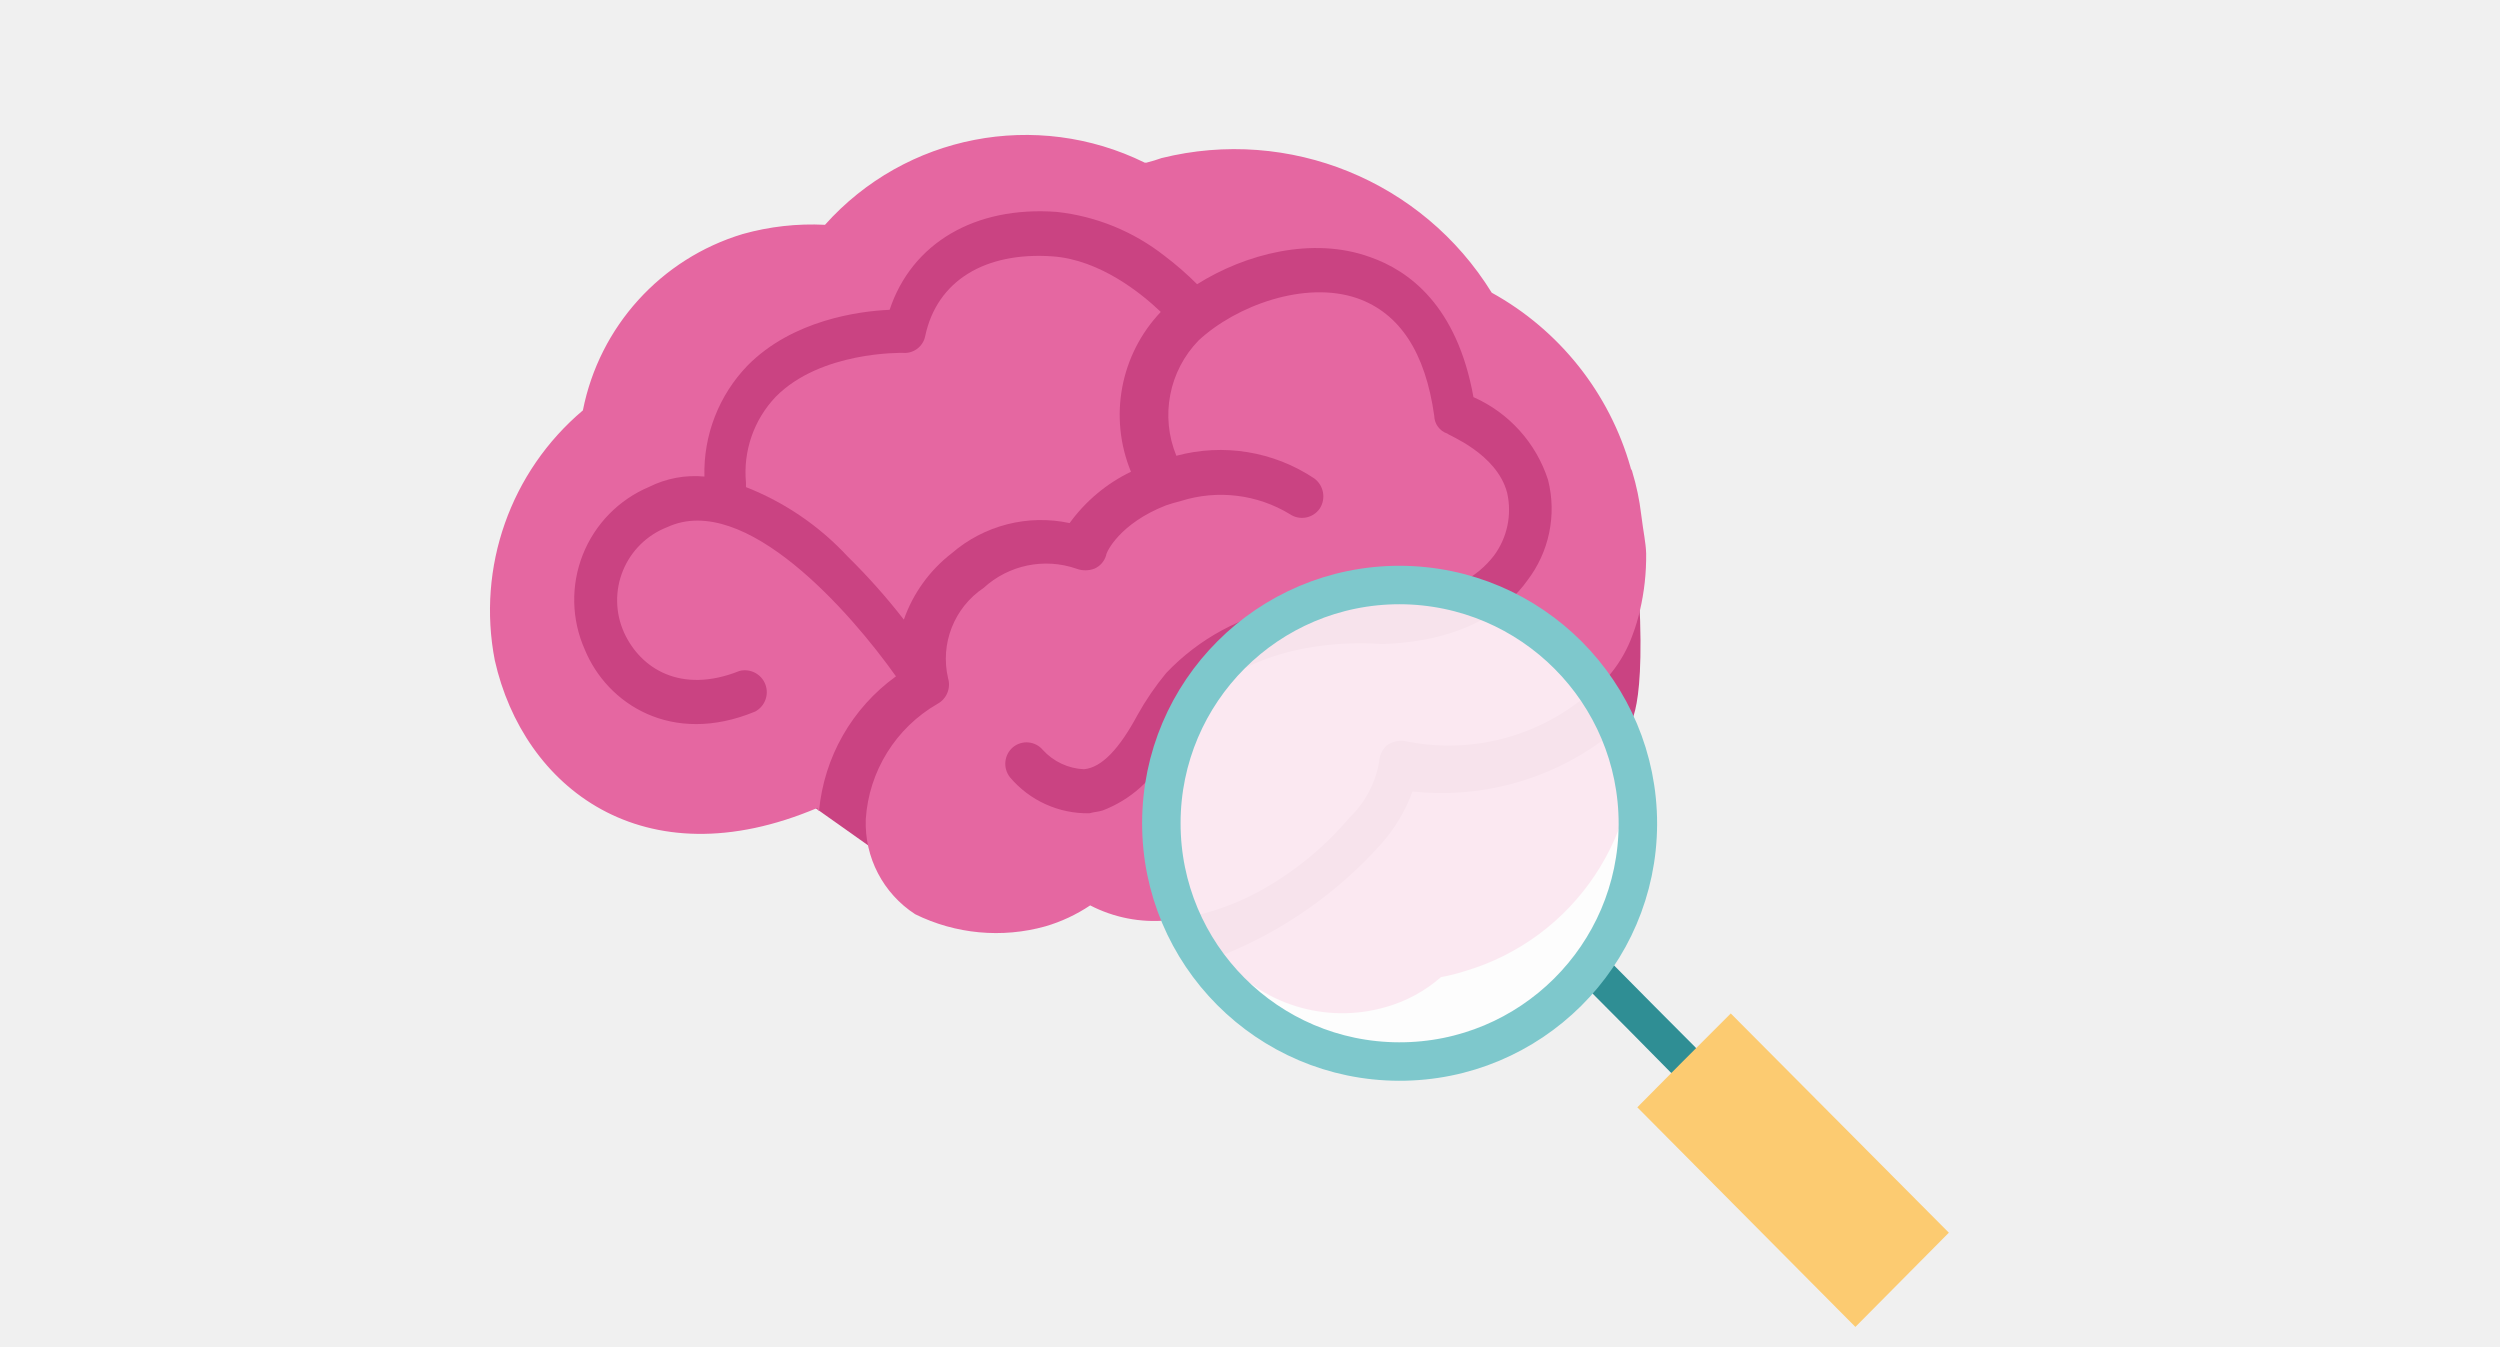
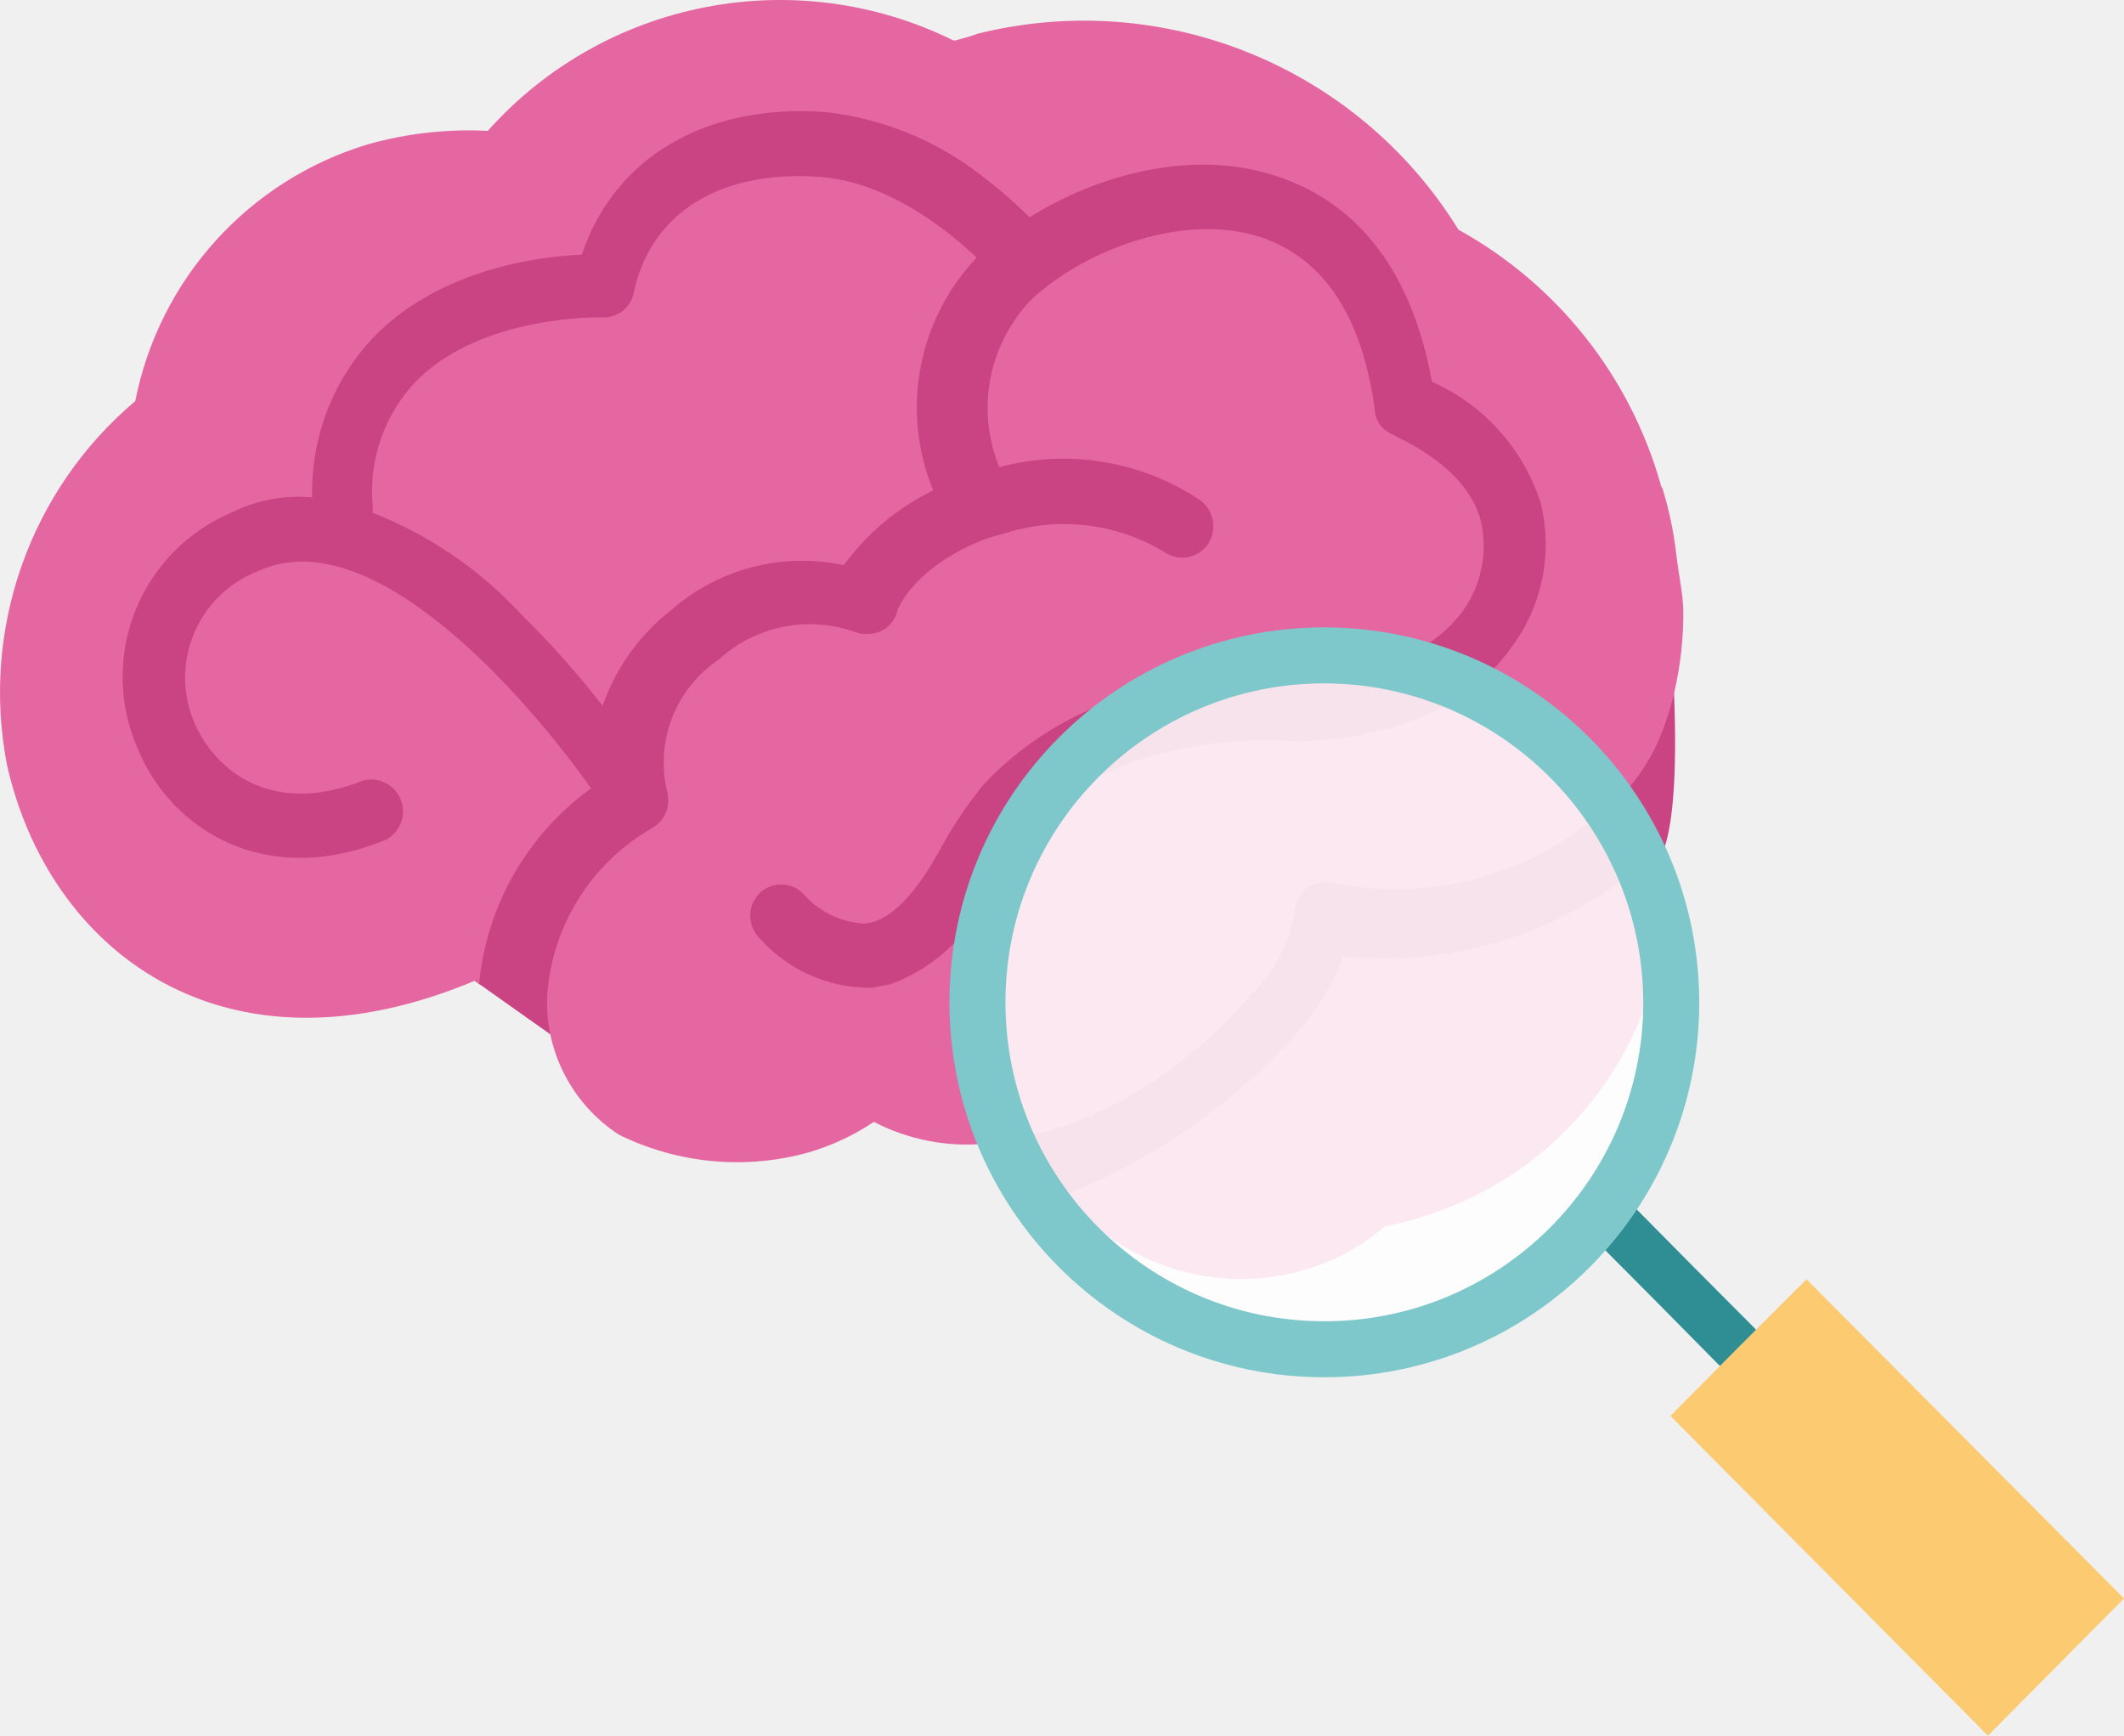
- <svg xmlns="http://www.w3.org/2000/svg" id="Layer_1" data-name="Layer 1" viewBox="0 0 130 70">
-   <path d="M40.82,40.9l4.89,3.46,14.67,1.8,3.19,3.52h8.16l8.07-6,4.77-5.84s1-.2.67-6.71-7-12.45-7-12.45l-7.16-7.77L57.94,9.72,47.53,10.89l-12,7.77-7,10.65v7.28l5.22,5,7.92-2.9Z" fill="#ca4382" />
-   <path d="M83.24,38.57a14.15,14.15,0,0,1-9.79,2.59,8.44,8.44,0,0,1-1.64,2.74,22.14,22.14,0,0,1-8.31,5.8,8.13,8.13,0,0,0,8.55,2.67,7.38,7.38,0,0,0,2.88-1.56,9.37,9.37,0,0,0,1.24-.31,12.32,12.32,0,0,0,8.76-13.14A8,8,0,0,1,83.24,38.57Z" fill="#e567a1" />
-   <path d="M85.34,26.74a12.69,12.69,0,0,0-.46-2.2c0-.08-.09-.15-.09-.23a15.09,15.09,0,0,0-7.22-9.09,15.72,15.72,0,0,0-17.17-7c-.24.09-.46.15-.79.24h-.08A14,14,0,0,0,42.9,11.69a13.32,13.32,0,0,0-4.28.48,12,12,0,0,0-8.31,9.17,13.61,13.61,0,0,0-4.58,13c1.48,6.58,7.7,11.52,16.78,7.67,0,.09,0,.09.08.16a9.74,9.74,0,0,1,4-7c-2.33-3.29-7.85-9.63-11.89-7.76a4.08,4.08,0,0,0-2.25,5.48c.85,1.87,2.95,3.22,6,2A1.14,1.14,0,0,1,39.27,37c-4.34,1.8-7.7-.4-8.86-3.22a6.37,6.37,0,0,1,3.34-8.46,5.32,5.32,0,0,1,2.88-.54A8,8,0,0,1,38.88,19c2.33-2.35,5.76-2.82,7.38-2.89,1.15-3.46,4.43-5.41,8.7-5.09a11,11,0,0,1,5.59,2.28,16.16,16.16,0,0,1,1.7,1.48c2.49-1.57,6-2.5,9-1.41,2,.7,4.51,2.5,5.37,7.28a7.09,7.09,0,0,1,3.88,4.31,6.13,6.13,0,0,1-1.09,5.24c-1,1.41-3.19,3.13-7.46,3.29h-.16c-.08,0-7.85-.79-10.64,4.78-.16.31-.31.63-.46.87a6.28,6.28,0,0,1-3.34,3c-.24.08-.46.08-.7.15a5.27,5.27,0,0,1-4.13-1.87,1.13,1.13,0,0,1,.16-1.57,1.11,1.11,0,0,1,1.55.15A3.08,3.08,0,0,0,56.36,40c.94-.08,1.86-1.09,2.79-2.82A14.43,14.43,0,0,1,60.64,35,11.64,11.64,0,0,1,67,31.56a14.94,14.94,0,0,1,5-.31c3.34-.15,4.89-1.33,5.68-2.35a4,4,0,0,0,.69-3.28c-.54-2.05-3.1-3-3.1-3.07a1,1,0,0,1-.69-.93c-.46-3.29-1.79-5.33-4-6.11-2.73-.94-6.31.39-8.25,2.19a5.57,5.57,0,0,0-1.16,6,8.8,8.8,0,0,1,7.16,1.17,1.16,1.16,0,0,1,.3,1.57,1.12,1.12,0,0,1-1.55.3,6.91,6.91,0,0,0-5.67-.69c-.31.08-.55.15-.78.23-2.41.94-3.11,2.44-3.11,2.59a1.08,1.08,0,0,1-.61.7,1.32,1.32,0,0,1-.94,0,4.81,4.81,0,0,0-4.82,1,4.44,4.44,0,0,0-1.85,4.7,1.14,1.14,0,0,1-.55,1.33,7.48,7.48,0,0,0-3.73,6,5.64,5.64,0,0,0,2.57,4.94,9.53,9.53,0,0,0,6.77.63,8.44,8.44,0,0,0,2.33-1.09,7.24,7.24,0,0,0,4,.78,13,13,0,0,0,4.73-1.48,16.55,16.55,0,0,0,4.74-3.85,5.28,5.28,0,0,0,1.55-2.89,1.27,1.27,0,0,1,.39-.87,1.29,1.29,0,0,1,.94-.24,11.16,11.16,0,0,0,9-2A6.84,6.84,0,0,0,84.9,33a9.42,9.42,0,0,0,.37-1.23,12.35,12.35,0,0,0,.33-3C85.58,28.19,85.46,27.71,85.34,26.74Z" fill="#e567a1" />
-   <path d="M54.72,13.33c-3.49-.24-6,1.26-6.61,4.15a1.09,1.09,0,0,1-1.16.87c-.08,0-4.27-.09-6.61,2.28a5.7,5.7,0,0,0-1.55,4.46v.24a14.36,14.36,0,0,1,5.29,3.61A32.75,32.75,0,0,1,47,32.22a7.49,7.49,0,0,1,2.49-3.45,7.1,7.1,0,0,1,6.13-1.57,8.51,8.51,0,0,1,3.19-2.67,7.77,7.77,0,0,1,1.55-8.31C59.39,15.29,57.21,13.5,54.72,13.33Z" fill="#e567a1" />
-   <path d="M82.6,51.45c1.43,1.43,2.84,2.86,4.27,4.31a.92.92,0,0,0,1.3-1.29c-1.43-1.43-2.85-2.86-4.28-4.31C83.06,49.31,81.76,50.62,82.6,51.45Z" fill="#2f8e94" />
-   <path d="M101.34,64.1,96.48,69,85.14,57.58l2.38-2.4L90,52.7Z" fill="#fccb71" />
-   <path d="M85.07,43a12.11,12.11,0,0,1-22.9,5.5,11.76,11.76,0,0,1-1-2.67A12.27,12.27,0,0,1,60.86,43a12.09,12.09,0,0,1,2.83-7.77A12.06,12.06,0,0,1,73,30.89a11.94,11.94,0,0,1,5.5,1.33A12.11,12.11,0,0,1,85,41.68C85,42.13,85.07,42.57,85.07,43Z" fill="#fff" opacity="0.85" style="isolation:isolate" />
-   <path d="M85.17,42.86A12.39,12.39,0,1,1,72.78,30.42,12.42,12.42,0,0,1,85.17,42.86Z" fill="none" stroke="#7ec8cc" stroke-miterlimit="10" stroke-width="2" />
+ <svg xmlns="http://www.w3.org/2000/svg" id="Layer_1" data-name="Layer 1" viewBox="0 0 75.861 61.983" version="1.1">
+   <defs id="defs30" />
+   <path d="m 15.341,33.883 4.89,3.46 14.67,1.8 3.19,3.52 h 8.16 l 8.07,-6 4.77,-5.84 c 0,0 1,-0.2 0.67,-6.71 -0.33,-6.51 -7,-12.45 -7,-12.45 l -7.16,-7.77 -13.14,-1.19 -10.41,1.17 -12,7.77 -7,10.65 v 7.28 l 5.22,5 7.92,-2.9 z" fill="#ca4382" id="path11" />
+   <path d="m 57.761,31.553 a 14.15,14.15 0 0 1 -9.79,2.59 8.44,8.44 0 0 1 -1.64,2.74 22.14,22.14 0 0 1 -8.31,5.8 8.13,8.13 0 0 0 8.55,2.67 7.38,7.38 0 0 0 2.88,-1.56 9.37,9.37 0 0 0 1.24,-0.31 12.32,12.32 0 0 0 8.76,-13.14 8,8 0 0 1 -1.69,1.21 z" fill="#e567a1" id="path13" />
+   <path d="m 59.861,19.723 a 12.69,12.69 0 0 0 -0.46,-2.2 c 0,-0.08 -0.09,-0.15 -0.09,-0.23 a 15.09,15.09 0 0 0 -7.22,-9.09 15.72,15.72 0 0 0 -17.17,-7 c -0.24,0.09 -0.46,0.15 -0.79,0.24 h -0.08 a 14,14 0 0 0 -16.63,3.23 13.32,13.32 0 0 0 -4.28,0.48 12,12 0 0 0 -8.31,9.17 13.61,13.61 0 0 0 -4.58,13 c 1.48,6.58 7.7,11.52 16.78,7.67 0,0.09 0,0.09 0.08,0.16 a 9.74,9.74 0 0 1 4,-7 c -2.33,-3.29 -7.85,-9.63 -11.89,-7.76 a 4.08,4.08 0 0 0 -2.25,5.48 c 0.85,1.87 2.95,3.22 6,2 a 1.14,1.14 0 0 1 0.82,2.11 c -4.34,1.8 -7.7,-0.4 -8.86,-3.22 a 6.37,6.37 0 0 1 3.34,-8.46 5.32,5.32 0 0 1 2.88,-0.54 8,8 0 0 1 2.25,-5.78 c 2.33,-2.35 5.76,-2.82 7.38,-2.89 1.15,-3.46 4.43,-5.41 8.7,-5.09 a 11,11 0 0 1 5.59,2.28 16.16,16.16 0 0 1 1.7,1.48 c 2.49,-1.57 6,-2.5 9,-1.41 2,0.7 4.51,2.5 5.37,7.28 a 7.09,7.09 0 0 1 3.88,4.31 6.13,6.13 0 0 1 -1.09,5.24 c -1,1.41 -3.19,3.13 -7.46,3.29 h -0.16 c -0.08,0 -7.85,-0.79 -10.64,4.78 -0.16,0.31 -0.31,0.63 -0.46,0.87 a 6.28,6.28 0 0 1 -3.34,3 c -0.24,0.08 -0.46,0.08 -0.7,0.15 a 5.27,5.27 0 0 1 -4.13,-1.87 1.13,1.13 0 0 1 0.16,-1.57 1.11,1.11 0 0 1 1.55,0.15 3.08,3.08 0 0 0 2.13,1 c 0.94,-0.08 1.86,-1.09 2.79,-2.82 a 14.43,14.43 0 0 1 1.49,-2.18 11.64,11.64 0 0 1 6.36,-3.44 14.94,14.94 0 0 1 5,-0.31 c 3.34,-0.15 4.89,-1.33 5.68,-2.35 a 4,4 0 0 0 0.69,-3.28 c -0.54,-2.05 -3.1,-3 -3.1,-3.07 a 1,1 0 0 1 -0.69,-0.93 c -0.46,-3.29 -1.79,-5.33 -4,-6.11 -2.73,-0.94 -6.31,0.39 -8.25,2.19 a 5.57,5.57 0 0 0 -1.16,6 8.8,8.8 0 0 1 7.16,1.17 1.16,1.16 0 0 1 0.3,1.57 1.12,1.12 0 0 1 -1.55,0.3 6.91,6.91 0 0 0 -5.67,-0.69 c -0.31,0.08 -0.55,0.15 -0.78,0.23 -2.41,0.94 -3.11,2.44 -3.11,2.59 a 1.08,1.08 0 0 1 -0.61,0.7 1.32,1.32 0 0 1 -0.94,0 4.81,4.81 0 0 0 -4.82,1 4.44,4.44 0 0 0 -1.85,4.7 1.14,1.14 0 0 1 -0.55,1.33 7.48,7.48 0 0 0 -3.73,6 5.64,5.64 0 0 0 2.57,4.94 9.53,9.53 0 0 0 6.77,0.63 8.44,8.44 0 0 0 2.33,-1.09 7.24,7.24 0 0 0 4,0.78 13,13 0 0 0 4.73,-1.48 16.55,16.55 0 0 0 4.74,-3.85 5.28,5.28 0 0 0 1.55,-2.89 1.27,1.27 0 0 1 0.39,-0.87 1.29,1.29 0 0 1 0.94,-0.24 11.16,11.16 0 0 0 9,-2 6.84,6.84 0 0 0 2.86,-3.53 9.42,9.42 0 0 0 0.37,-1.23 12.35,12.35 0 0 0 0.33,-3 c -0.02,-0.58 -0.14,-1.06 -0.26,-2.03 z" fill="#e567a1" id="path15" />
+   <path d="m 29.241,6.313 c -3.49,-0.24 -6,1.26 -6.61,4.15 a 1.09,1.09 0 0 1 -1.16,0.87 c -0.08,0 -4.27,-0.09 -6.61,2.28 a 5.7,5.7 0 0 0 -1.55,4.46 v 0.24 a 14.36,14.36 0 0 1 5.29,3.61 32.75,32.75 0 0 1 2.92,3.28 7.49,7.49 0 0 1 2.49,-3.45 7.1,7.1 0 0 1 6.13,-1.57 8.51,8.51 0 0 1 3.19,-2.67 7.77,7.77 0 0 1 1.55,-8.31 c -0.97,-0.93 -3.15,-2.72 -5.64,-2.89 z" fill="#e567a1" id="path17" />
+   <path d="m 57.121,44.433 c 1.43,1.43 2.84,2.86 4.27,4.31 a 0.92,0.92 0 0 0 1.3,-1.29 c -1.43,-1.43 -2.85,-2.86 -4.28,-4.31 -0.83,-0.85 -2.13,0.46 -1.29,1.29 z" fill="#2f8e94" id="path19" />
+   <path d="m 75.861,57.083 -4.86,4.9 -11.34,-11.42 2.38,-2.4 2.48,-2.48 z" fill="#fccb71" id="path21" />
+   <path d="m 59.591,35.983 a 12.11,12.11 0 0 1 -22.9,5.5 11.76,11.76 0 0 1 -1,-2.67 12.27,12.27 0 0 1 -0.31,-2.83 12.09,12.09 0 0 1 2.83,-7.77 12.06,12.06 0 0 1 9.31,-4.34 11.94,11.94 0 0 1 5.5,1.33 12.11,12.11 0 0 1 6.5,9.46 c 0,0.45 0.07,0.89 0.07,1.32 z" fill="#ffffff" opacity="0.85" style="isolation:isolate" id="path23" />
+   <path d="m 59.691,35.843 a 12.39,12.39 0 1 1 -12.39,-12.44 12.42,12.42 0 0 1 12.39,12.44 z" fill="none" stroke="#7ec8cc" stroke-miterlimit="10" stroke-width="2" id="path25" />
</svg>
